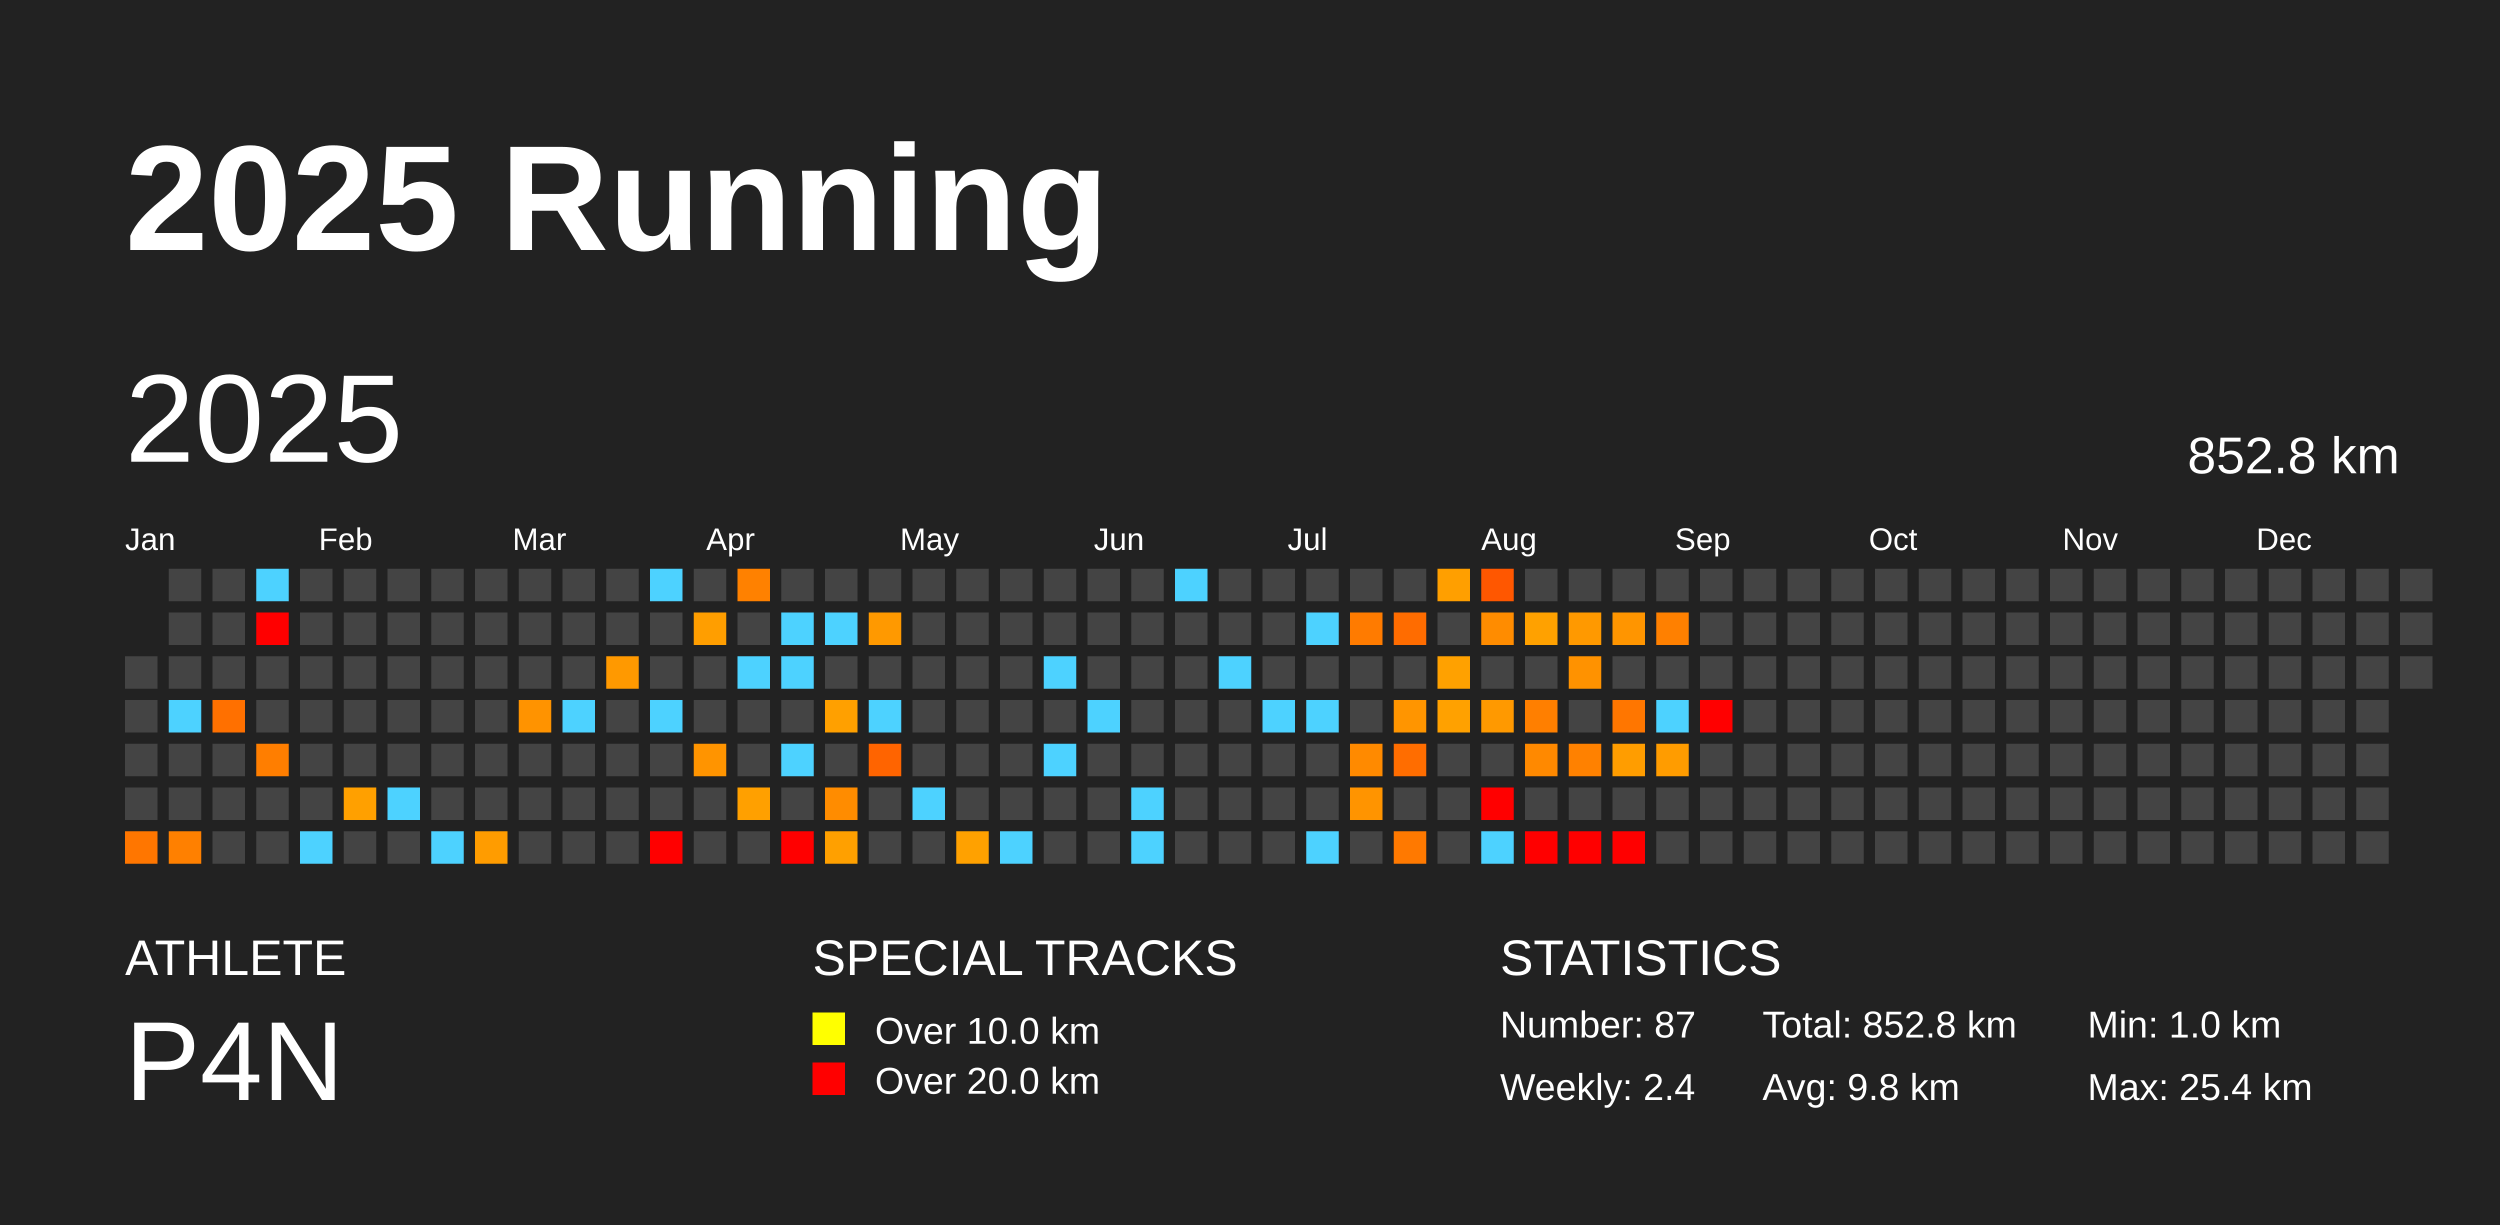
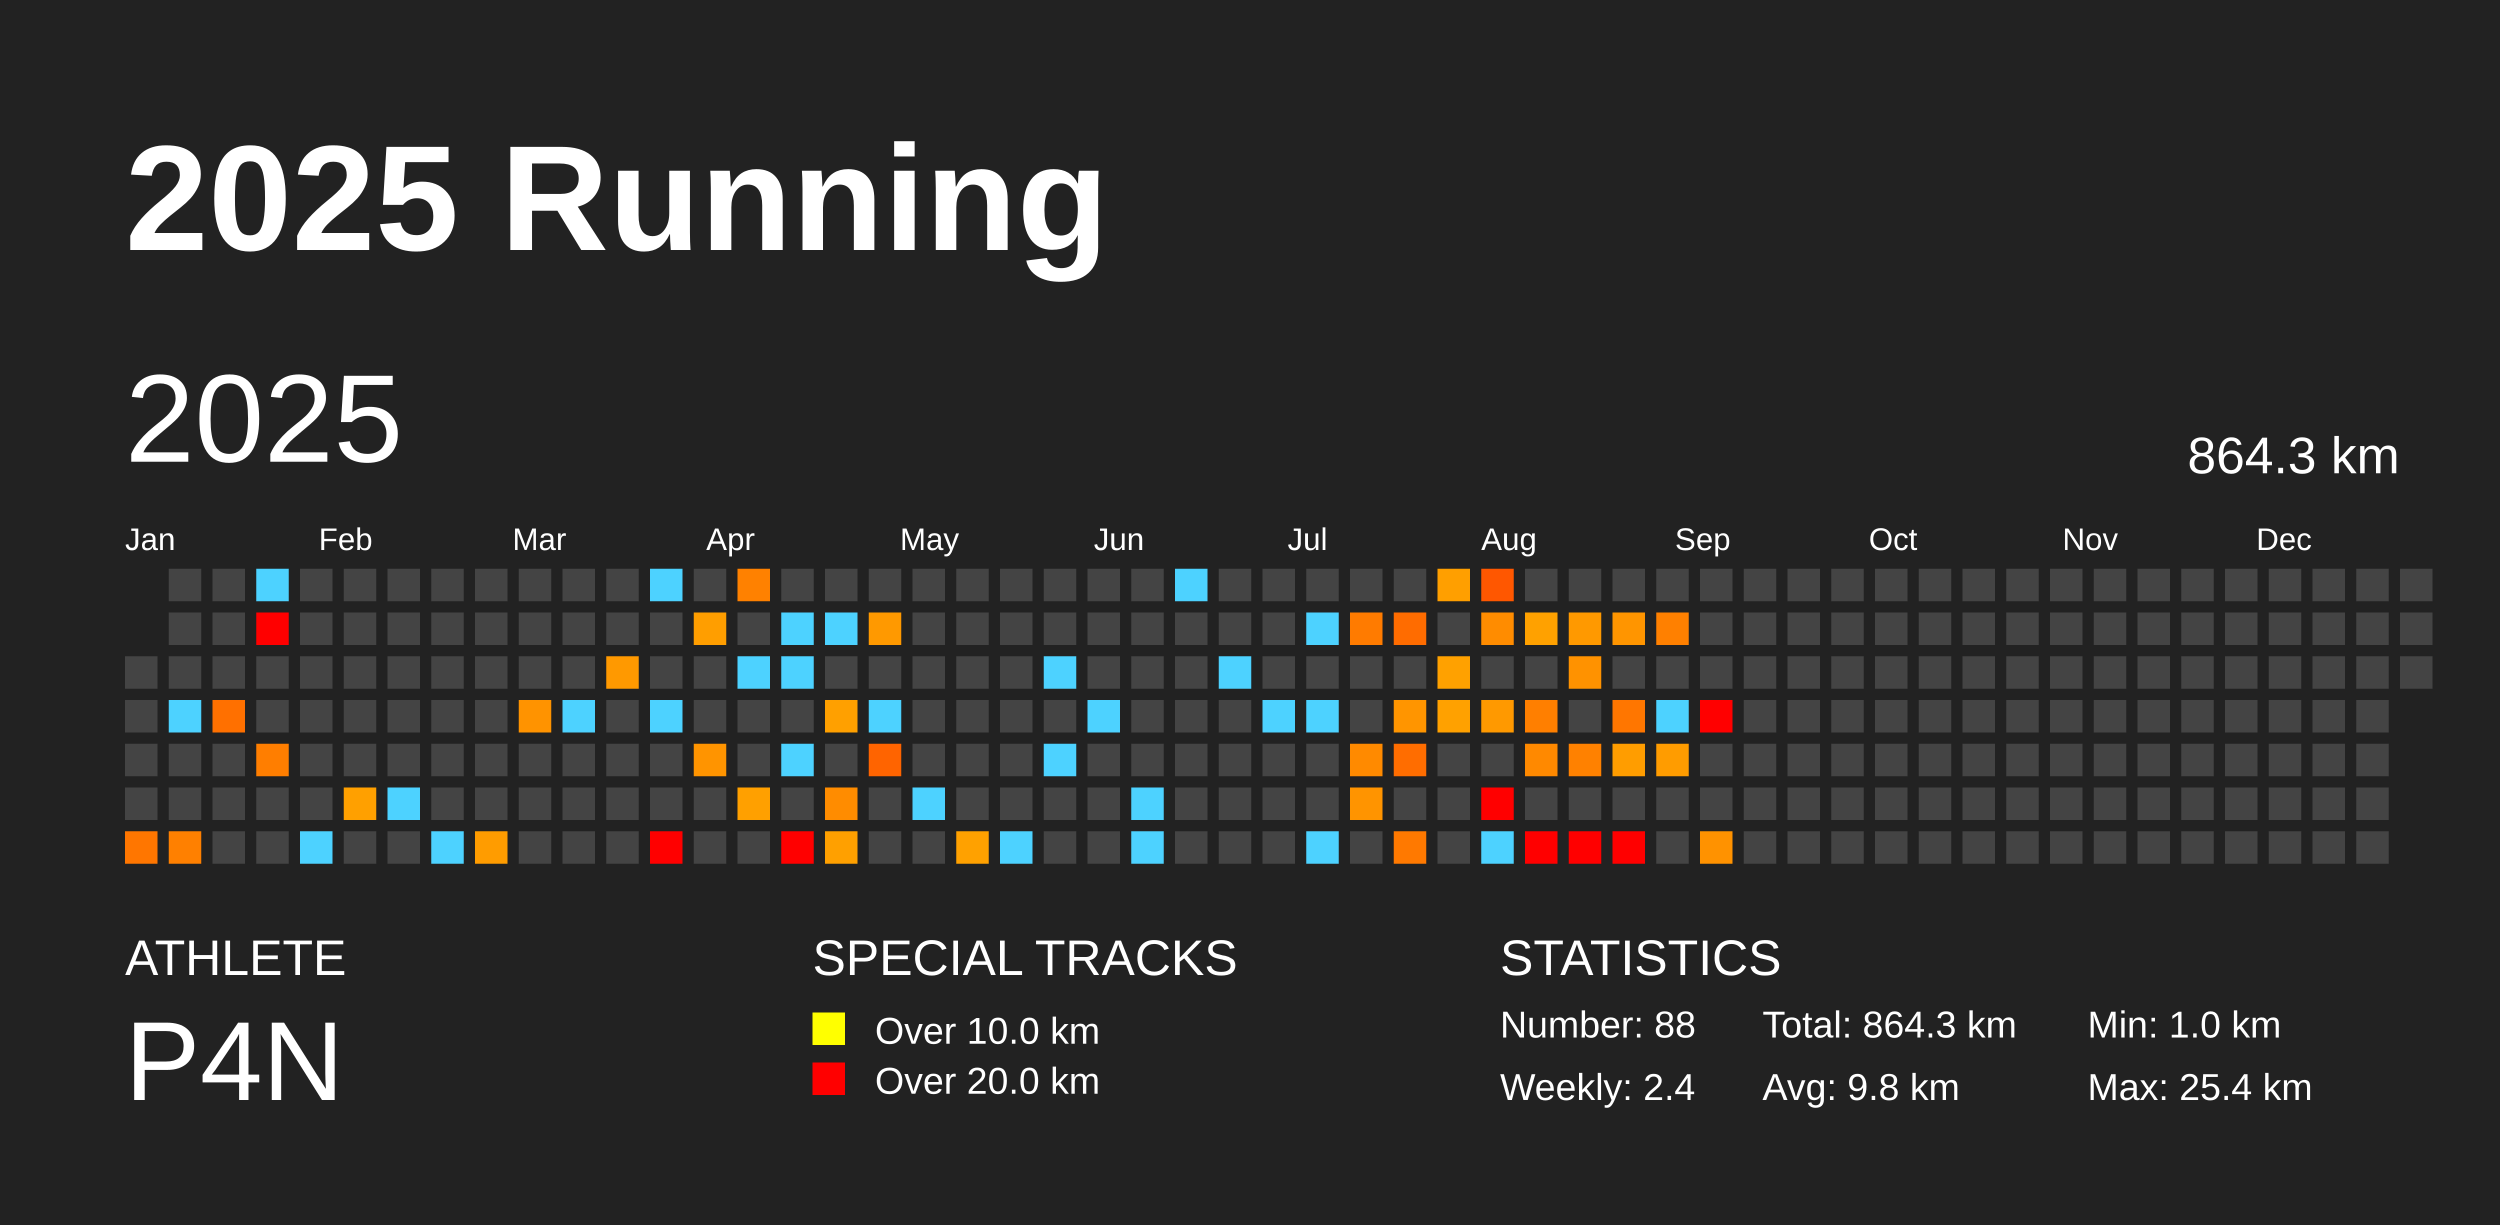
<svg xmlns="http://www.w3.org/2000/svg" baseProfile="full" height="98mm" version="1.1" viewBox="0,0,200,98" width="200mm">
  <defs />
  <rect fill="#222222" height="98" width="200" x="0" y="0" />
  <text fill="#FFFFFF" style="font-size:12px; font-family:Arial; font-weight:bold;" x="10" y="20">2025 Running</text>
  <text fill="#FFFFFF" style="font-size:4px; font-family:Arial" x="10" y="78">ATHLETE</text>
  <text fill="#FFFFFF" style="font-size:9px; font-family:Arial" x="10" y="88">P4N</text>
  <text fill="#FFFFFF" style="font-size:4px; font-family:Arial" x="65" y="78">SPECIAL TRACKS</text>
  <rect fill="yellow" height="2.6" width="2.6" x="65" y="81" />
  <text fill="#FFFFFF" style="font-size:3px; font-family:Arial" x="70" y="83.5">Over 10.0 km</text>
  <rect fill="red" height="2.6" width="2.6" x="65" y="85" />
  <text fill="#FFFFFF" style="font-size:3px; font-family:Arial" x="70" y="87.5">Over 20.0 km</text>
  <text fill="#FFFFFF" style="font-size:4px; font-family:Arial" x="120" y="78">STATISTICS</text>
-   <text fill="#FFFFFF" style="font-size:3px; font-family:Arial" x="120" y="83">Number: 87</text>
+   <text fill="#FFFFFF" style="font-size:3px; font-family:Arial" x="120" y="83">Number: 88</text>
  <text fill="#FFFFFF" style="font-size:3px; font-family:Arial" x="120" y="88">Weekly: 2.4</text>
-   <text fill="#FFFFFF" style="font-size:3px; font-family:Arial" x="141" y="83">Total: 852.8 km</text>
+   <text fill="#FFFFFF" style="font-size:3px; font-family:Arial" x="141" y="83">Total: 864.3 km</text>
  <text fill="#FFFFFF" style="font-size:3px; font-family:Arial" x="141" y="88">Avg: 9.8 km</text>
  <text fill="#FFFFFF" style="font-size:3px; font-family:Arial" x="167" y="83">Min: 1.0 km</text>
  <text fill="#FFFFFF" style="font-size:3px; font-family:Arial" x="167" y="88">Max: 25.4 km</text>
  <text dominant-baseline="hanging" fill="#FFFFFF" style="font-size:10.0px; font-family:Arial;" x="10" y="30">2025</text>
-   <text dominant-baseline="hanging" fill="#FFFFFF" style="font-size:4.125px; font-family:Arial;" x="175" y="35">852.8 km</text>
+   <text dominant-baseline="hanging" fill="#FFFFFF" style="font-size:4.125px; font-family:Arial;" x="175" y="35">864.3 km</text>
  <text fill="#FFFFFF" style="font-size:2.5px; font-family:Arial" x="10.0" y="44">Jan</text>
  <text fill="#FFFFFF" style="font-size:2.5px; font-family:Arial" x="25.5" y="44">Feb</text>
  <text fill="#FFFFFF" style="font-size:2.5px; font-family:Arial" x="41.0" y="44">Mar</text>
  <text fill="#FFFFFF" style="font-size:2.5px; font-family:Arial" x="56.5" y="44">Apr</text>
  <text fill="#FFFFFF" style="font-size:2.5px; font-family:Arial" x="72.0" y="44">May</text>
  <text fill="#FFFFFF" style="font-size:2.5px; font-family:Arial" x="87.5" y="44">Jun</text>
  <text fill="#FFFFFF" style="font-size:2.5px; font-family:Arial" x="103.0" y="44">Jul</text>
  <text fill="#FFFFFF" style="font-size:2.5px; font-family:Arial" x="118.5" y="44">Aug</text>
  <text fill="#FFFFFF" style="font-size:2.5px; font-family:Arial" x="134.0" y="44">Sep</text>
  <text fill="#FFFFFF" style="font-size:2.5px; font-family:Arial" x="149.5" y="44">Oct</text>
  <text fill="#FFFFFF" style="font-size:2.5px; font-family:Arial" x="165.0" y="44">Nov</text>
  <text fill="#FFFFFF" style="font-size:2.5px; font-family:Arial" x="180.5" y="44">Dec</text>
  <rect fill="#444444" height="2.6" width="2.6" x="10.0" y="52.5" />
  <rect fill="#444444" height="2.6" width="2.6" x="10.0" y="56.0" />
  <rect fill="#444444" height="2.6" width="2.6" x="10.0" y="59.5" />
  <rect fill="#444444" height="2.6" width="2.6" x="10.0" y="63.0" />
  <rect fill="#ff7600" height="2.6" width="2.6" x="10.0" y="66.5" />
  <rect fill="#444444" height="2.6" width="2.6" x="13.5" y="45.5" />
  <rect fill="#444444" height="2.6" width="2.6" x="13.5" y="49.0" />
  <rect fill="#444444" height="2.6" width="2.6" x="13.5" y="52.5" />
  <rect fill="#4dd2ff" height="2.6" width="2.6" x="13.5" y="56.0" />
  <rect fill="#444444" height="2.6" width="2.6" x="13.5" y="59.5" />
  <rect fill="#444444" height="2.6" width="2.6" x="13.5" y="63.0" />
  <rect fill="#ff8000" height="2.6" width="2.6" x="13.5" y="66.5" />
  <rect fill="#444444" height="2.6" width="2.6" x="17.0" y="45.5" />
  <rect fill="#444444" height="2.6" width="2.6" x="17.0" y="49.0" />
  <rect fill="#444444" height="2.6" width="2.6" x="17.0" y="52.5" />
  <rect fill="#ff7000" height="2.6" width="2.6" x="17.0" y="56.0" />
  <rect fill="#444444" height="2.6" width="2.6" x="17.0" y="59.5" />
  <rect fill="#444444" height="2.6" width="2.6" x="17.0" y="63.0" />
  <rect fill="#444444" height="2.6" width="2.6" x="17.0" y="66.5" />
  <rect fill="#4dd2ff" height="2.6" width="2.6" x="20.5" y="45.5" />
  <rect fill="red" height="2.6" width="2.6" x="20.5" y="49.0" />
  <rect fill="#444444" height="2.6" width="2.6" x="20.5" y="52.5" />
  <rect fill="#444444" height="2.6" width="2.6" x="20.5" y="56.0" />
  <rect fill="#ff7e00" height="2.6" width="2.6" x="20.5" y="59.5" />
  <rect fill="#444444" height="2.6" width="2.6" x="20.5" y="63.0" />
  <rect fill="#444444" height="2.6" width="2.6" x="20.5" y="66.5" />
  <rect fill="#444444" height="2.6" width="2.6" x="24.0" y="45.5" />
  <rect fill="#444444" height="2.6" width="2.6" x="24.0" y="49.0" />
  <rect fill="#444444" height="2.6" width="2.6" x="24.0" y="52.5" />
  <rect fill="#444444" height="2.6" width="2.6" x="24.0" y="56.0" />
  <rect fill="#444444" height="2.6" width="2.6" x="24.0" y="59.5" />
  <rect fill="#444444" height="2.6" width="2.6" x="24.0" y="63.0" />
  <rect fill="#4dd2ff" height="2.6" width="2.6" x="24.0" y="66.5" />
  <rect fill="#444444" height="2.6" width="2.6" x="27.5" y="45.5" />
  <rect fill="#444444" height="2.6" width="2.6" x="27.5" y="49.0" />
  <rect fill="#444444" height="2.6" width="2.6" x="27.5" y="52.5" />
  <rect fill="#444444" height="2.6" width="2.6" x="27.5" y="56.0" />
  <rect fill="#444444" height="2.6" width="2.6" x="27.5" y="59.5" />
  <rect fill="#ffa000" height="2.6" width="2.6" x="27.5" y="63.0" />
  <rect fill="#444444" height="2.6" width="2.6" x="27.5" y="66.5" />
  <rect fill="#444444" height="2.6" width="2.6" x="31.0" y="45.5" />
  <rect fill="#444444" height="2.6" width="2.6" x="31.0" y="49.0" />
  <rect fill="#444444" height="2.6" width="2.6" x="31.0" y="52.5" />
  <rect fill="#444444" height="2.6" width="2.6" x="31.0" y="56.0" />
  <rect fill="#444444" height="2.6" width="2.6" x="31.0" y="59.5" />
  <rect fill="#4dd2ff" height="2.6" width="2.6" x="31.0" y="63.0" />
  <rect fill="#444444" height="2.6" width="2.6" x="31.0" y="66.5" />
  <rect fill="#444444" height="2.6" width="2.6" x="34.5" y="45.5" />
  <rect fill="#444444" height="2.6" width="2.6" x="34.5" y="49.0" />
  <rect fill="#444444" height="2.6" width="2.6" x="34.5" y="52.5" />
  <rect fill="#444444" height="2.6" width="2.6" x="34.5" y="56.0" />
  <rect fill="#444444" height="2.6" width="2.6" x="34.5" y="59.5" />
  <rect fill="#444444" height="2.6" width="2.6" x="34.5" y="63.0" />
  <rect fill="#4dd2ff" height="2.6" width="2.6" x="34.5" y="66.5" />
  <rect fill="#444444" height="2.6" width="2.6" x="38.0" y="45.5" />
  <rect fill="#444444" height="2.6" width="2.6" x="38.0" y="49.0" />
  <rect fill="#444444" height="2.6" width="2.6" x="38.0" y="52.5" />
  <rect fill="#444444" height="2.6" width="2.6" x="38.0" y="56.0" />
  <rect fill="#444444" height="2.6" width="2.6" x="38.0" y="59.5" />
  <rect fill="#444444" height="2.6" width="2.6" x="38.0" y="63.0" />
  <rect fill="#ff9c00" height="2.6" width="2.6" x="38.0" y="66.5" />
  <rect fill="#444444" height="2.6" width="2.6" x="41.5" y="45.5" />
  <rect fill="#444444" height="2.6" width="2.6" x="41.5" y="49.0" />
  <rect fill="#444444" height="2.6" width="2.6" x="41.5" y="52.5" />
  <rect fill="#ff9300" height="2.6" width="2.6" x="41.5" y="56.0" />
  <rect fill="#444444" height="2.6" width="2.6" x="41.5" y="59.5" />
  <rect fill="#444444" height="2.6" width="2.6" x="41.5" y="63.0" />
  <rect fill="#444444" height="2.6" width="2.6" x="41.5" y="66.5" />
  <rect fill="#444444" height="2.6" width="2.6" x="45.0" y="45.5" />
  <rect fill="#444444" height="2.6" width="2.6" x="45.0" y="49.0" />
  <rect fill="#444444" height="2.6" width="2.6" x="45.0" y="52.5" />
  <rect fill="#4dd2ff" height="2.6" width="2.6" x="45.0" y="56.0" />
  <rect fill="#444444" height="2.6" width="2.6" x="45.0" y="59.5" />
  <rect fill="#444444" height="2.6" width="2.6" x="45.0" y="63.0" />
  <rect fill="#444444" height="2.6" width="2.6" x="45.0" y="66.5" />
  <rect fill="#444444" height="2.6" width="2.6" x="48.5" y="45.5" />
  <rect fill="#444444" height="2.6" width="2.6" x="48.5" y="49.0" />
  <rect fill="#ff9900" height="2.6" width="2.6" x="48.5" y="52.5" />
  <rect fill="#444444" height="2.6" width="2.6" x="48.5" y="56.0" />
  <rect fill="#444444" height="2.6" width="2.6" x="48.5" y="59.5" />
  <rect fill="#444444" height="2.6" width="2.6" x="48.5" y="63.0" />
  <rect fill="#444444" height="2.6" width="2.6" x="48.5" y="66.5" />
  <rect fill="#4dd2ff" height="2.6" width="2.6" x="52.0" y="45.5" />
  <rect fill="#444444" height="2.6" width="2.6" x="52.0" y="49.0" />
  <rect fill="#444444" height="2.6" width="2.6" x="52.0" y="52.5" />
  <rect fill="#4dd2ff" height="2.6" width="2.6" x="52.0" y="56.0" />
  <rect fill="#444444" height="2.6" width="2.6" x="52.0" y="59.5" />
  <rect fill="#444444" height="2.6" width="2.6" x="52.0" y="63.0" />
  <rect fill="red" height="2.6" width="2.6" x="52.0" y="66.5" />
  <rect fill="#444444" height="2.6" width="2.6" x="55.5" y="45.5" />
  <rect fill="#ff9e00" height="2.6" width="2.6" x="55.5" y="49.0" />
  <rect fill="#444444" height="2.6" width="2.6" x="55.5" y="52.5" />
  <rect fill="#444444" height="2.6" width="2.6" x="55.5" y="56.0" />
  <rect fill="#ff9400" height="2.6" width="2.6" x="55.5" y="59.5" />
  <rect fill="#444444" height="2.6" width="2.6" x="55.5" y="63.0" />
  <rect fill="#444444" height="2.6" width="2.6" x="55.5" y="66.5" />
  <rect fill="#ff8100" height="2.6" width="2.6" x="59.0" y="45.5" />
  <rect fill="#444444" height="2.6" width="2.6" x="59.0" y="49.0" />
  <rect fill="#4dd2ff" height="2.6" width="2.6" x="59.0" y="52.5" />
  <rect fill="#444444" height="2.6" width="2.6" x="59.0" y="56.0" />
  <rect fill="#444444" height="2.6" width="2.6" x="59.0" y="59.5" />
  <rect fill="#ffa000" height="2.6" width="2.6" x="59.0" y="63.0" />
  <rect fill="#444444" height="2.6" width="2.6" x="59.0" y="66.5" />
  <rect fill="#444444" height="2.6" width="2.6" x="62.5" y="45.5" />
  <rect fill="#4dd2ff" height="2.6" width="2.6" x="62.5" y="49.0" />
  <rect fill="#4dd2ff" height="2.6" width="2.6" x="62.5" y="52.5" />
  <rect fill="#444444" height="2.6" width="2.6" x="62.5" y="56.0" />
  <rect fill="#4dd2ff" height="2.6" width="2.6" x="62.5" y="59.5" />
  <rect fill="#444444" height="2.6" width="2.6" x="62.5" y="63.0" />
  <rect fill="red" height="2.6" width="2.6" x="62.5" y="66.5" />
  <rect fill="#444444" height="2.6" width="2.6" x="66.0" y="45.5" />
  <rect fill="#4dd2ff" height="2.6" width="2.6" x="66.0" y="49.0" />
  <rect fill="#444444" height="2.6" width="2.6" x="66.0" y="52.5" />
  <rect fill="#ffa000" height="2.6" width="2.6" x="66.0" y="56.0" />
  <rect fill="#444444" height="2.6" width="2.6" x="66.0" y="59.5" />
  <rect fill="#ff8c00" height="2.6" width="2.6" x="66.0" y="63.0" />
  <rect fill="#ffa000" height="2.6" width="2.6" x="66.0" y="66.5" />
  <rect fill="#444444" height="2.6" width="2.6" x="69.5" y="45.5" />
  <rect fill="#ff9900" height="2.6" width="2.6" x="69.5" y="49.0" />
  <rect fill="#444444" height="2.6" width="2.6" x="69.5" y="52.5" />
  <rect fill="#4dd2ff" height="2.6" width="2.6" x="69.5" y="56.0" />
  <rect fill="#ff6400" height="2.6" width="2.6" x="69.5" y="59.5" />
  <rect fill="#444444" height="2.6" width="2.6" x="69.5" y="63.0" />
  <rect fill="#444444" height="2.6" width="2.6" x="69.5" y="66.5" />
  <rect fill="#444444" height="2.6" width="2.6" x="73.0" y="45.5" />
  <rect fill="#444444" height="2.6" width="2.6" x="73.0" y="49.0" />
  <rect fill="#444444" height="2.6" width="2.6" x="73.0" y="52.5" />
  <rect fill="#444444" height="2.6" width="2.6" x="73.0" y="56.0" />
  <rect fill="#444444" height="2.6" width="2.6" x="73.0" y="59.5" />
  <rect fill="#4dd2ff" height="2.6" width="2.6" x="73.0" y="63.0" />
  <rect fill="#444444" height="2.6" width="2.6" x="73.0" y="66.5" />
  <rect fill="#444444" height="2.6" width="2.6" x="76.5" y="45.5" />
  <rect fill="#444444" height="2.6" width="2.6" x="76.5" y="49.0" />
  <rect fill="#444444" height="2.6" width="2.6" x="76.5" y="52.5" />
  <rect fill="#444444" height="2.6" width="2.6" x="76.5" y="56.0" />
  <rect fill="#444444" height="2.6" width="2.6" x="76.5" y="59.5" />
  <rect fill="#444444" height="2.6" width="2.6" x="76.5" y="63.0" />
  <rect fill="#ffa100" height="2.6" width="2.6" x="76.5" y="66.5" />
  <rect fill="#444444" height="2.6" width="2.6" x="80.0" y="45.5" />
  <rect fill="#444444" height="2.6" width="2.6" x="80.0" y="49.0" />
  <rect fill="#444444" height="2.6" width="2.6" x="80.0" y="52.5" />
  <rect fill="#444444" height="2.6" width="2.6" x="80.0" y="56.0" />
  <rect fill="#444444" height="2.6" width="2.6" x="80.0" y="59.5" />
  <rect fill="#444444" height="2.6" width="2.6" x="80.0" y="63.0" />
  <rect fill="#4dd2ff" height="2.6" width="2.6" x="80.0" y="66.5" />
  <rect fill="#444444" height="2.6" width="2.6" x="83.5" y="45.5" />
  <rect fill="#444444" height="2.6" width="2.6" x="83.5" y="49.0" />
  <rect fill="#4dd2ff" height="2.6" width="2.6" x="83.5" y="52.5" />
  <rect fill="#444444" height="2.6" width="2.6" x="83.5" y="56.0" />
  <rect fill="#4dd2ff" height="2.6" width="2.6" x="83.5" y="59.5" />
  <rect fill="#444444" height="2.6" width="2.6" x="83.5" y="63.0" />
  <rect fill="#444444" height="2.6" width="2.6" x="83.5" y="66.5" />
  <rect fill="#444444" height="2.6" width="2.6" x="87.0" y="45.5" />
  <rect fill="#444444" height="2.6" width="2.6" x="87.0" y="49.0" />
  <rect fill="#444444" height="2.6" width="2.6" x="87.0" y="52.5" />
  <rect fill="#4dd2ff" height="2.6" width="2.6" x="87.0" y="56.0" />
  <rect fill="#444444" height="2.6" width="2.6" x="87.0" y="59.5" />
  <rect fill="#444444" height="2.6" width="2.6" x="87.0" y="63.0" />
  <rect fill="#444444" height="2.6" width="2.6" x="87.0" y="66.5" />
  <rect fill="#444444" height="2.6" width="2.6" x="90.5" y="45.5" />
  <rect fill="#444444" height="2.6" width="2.6" x="90.5" y="49.0" />
  <rect fill="#444444" height="2.6" width="2.6" x="90.5" y="52.5" />
  <rect fill="#444444" height="2.6" width="2.6" x="90.5" y="56.0" />
  <rect fill="#444444" height="2.6" width="2.6" x="90.5" y="59.5" />
  <rect fill="#4dd2ff" height="2.6" width="2.6" x="90.5" y="63.0" />
  <rect fill="#4dd2ff" height="2.6" width="2.6" x="90.5" y="66.5" />
  <rect fill="#4dd2ff" height="2.6" width="2.6" x="94.0" y="45.5" />
  <rect fill="#444444" height="2.6" width="2.6" x="94.0" y="49.0" />
  <rect fill="#444444" height="2.6" width="2.6" x="94.0" y="52.5" />
  <rect fill="#444444" height="2.6" width="2.6" x="94.0" y="56.0" />
  <rect fill="#444444" height="2.6" width="2.6" x="94.0" y="59.5" />
  <rect fill="#444444" height="2.6" width="2.6" x="94.0" y="63.0" />
  <rect fill="#444444" height="2.6" width="2.6" x="94.0" y="66.5" />
  <rect fill="#444444" height="2.6" width="2.6" x="97.5" y="45.5" />
  <rect fill="#444444" height="2.6" width="2.6" x="97.5" y="49.0" />
  <rect fill="#4dd2ff" height="2.6" width="2.6" x="97.5" y="52.5" />
  <rect fill="#444444" height="2.6" width="2.6" x="97.5" y="56.0" />
  <rect fill="#444444" height="2.6" width="2.6" x="97.5" y="59.5" />
  <rect fill="#444444" height="2.6" width="2.6" x="97.5" y="63.0" />
  <rect fill="#444444" height="2.6" width="2.6" x="97.5" y="66.5" />
  <rect fill="#444444" height="2.6" width="2.6" x="101.0" y="45.5" />
  <rect fill="#444444" height="2.6" width="2.6" x="101.0" y="49.0" />
  <rect fill="#444444" height="2.6" width="2.6" x="101.0" y="52.5" />
  <rect fill="#4dd2ff" height="2.6" width="2.6" x="101.0" y="56.0" />
  <rect fill="#444444" height="2.6" width="2.6" x="101.0" y="59.5" />
  <rect fill="#444444" height="2.6" width="2.6" x="101.0" y="63.0" />
  <rect fill="#444444" height="2.6" width="2.6" x="101.0" y="66.5" />
  <rect fill="#444444" height="2.6" width="2.6" x="104.5" y="45.5" />
  <rect fill="#4dd2ff" height="2.6" width="2.6" x="104.5" y="49.0" />
  <rect fill="#444444" height="2.6" width="2.6" x="104.5" y="52.5" />
  <rect fill="#4dd2ff" height="2.6" width="2.6" x="104.5" y="56.0" />
  <rect fill="#444444" height="2.6" width="2.6" x="104.5" y="59.5" />
  <rect fill="#444444" height="2.6" width="2.6" x="104.5" y="63.0" />
  <rect fill="#4dd2ff" height="2.6" width="2.6" x="104.5" y="66.5" />
  <rect fill="#444444" height="2.6" width="2.6" x="108.0" y="45.5" />
  <rect fill="#ff7b00" height="2.6" width="2.6" x="108.0" y="49.0" />
  <rect fill="#444444" height="2.6" width="2.6" x="108.0" y="52.5" />
  <rect fill="#444444" height="2.6" width="2.6" x="108.0" y="56.0" />
  <rect fill="#ff8a00" height="2.6" width="2.6" x="108.0" y="59.5" />
  <rect fill="#ff9400" height="2.6" width="2.6" x="108.0" y="63.0" />
  <rect fill="#444444" height="2.6" width="2.6" x="108.0" y="66.5" />
  <rect fill="#444444" height="2.6" width="2.6" x="111.5" y="45.5" />
  <rect fill="#ff6c00" height="2.6" width="2.6" x="111.5" y="49.0" />
  <rect fill="#444444" height="2.6" width="2.6" x="111.5" y="52.5" />
  <rect fill="#ff9500" height="2.6" width="2.6" x="111.5" y="56.0" />
  <rect fill="#ff6d00" height="2.6" width="2.6" x="111.5" y="59.5" />
  <rect fill="#444444" height="2.6" width="2.6" x="111.5" y="63.0" />
  <rect fill="#ff7900" height="2.6" width="2.6" x="111.5" y="66.5" />
  <rect fill="#ff9f00" height="2.6" width="2.6" x="115.0" y="45.5" />
  <rect fill="#444444" height="2.6" width="2.6" x="115.0" y="49.0" />
  <rect fill="#ffa100" height="2.6" width="2.6" x="115.0" y="52.5" />
  <rect fill="#ffa100" height="2.6" width="2.6" x="115.0" y="56.0" />
  <rect fill="#444444" height="2.6" width="2.6" x="115.0" y="59.5" />
  <rect fill="#444444" height="2.6" width="2.6" x="115.0" y="63.0" />
  <rect fill="#444444" height="2.6" width="2.6" x="115.0" y="66.5" />
  <rect fill="#ff5700" height="2.6" width="2.6" x="118.5" y="45.5" />
  <rect fill="#ff8c00" height="2.6" width="2.6" x="118.5" y="49.0" />
  <rect fill="#444444" height="2.6" width="2.6" x="118.5" y="52.5" />
  <rect fill="#ff9900" height="2.6" width="2.6" x="118.5" y="56.0" />
  <rect fill="#444444" height="2.6" width="2.6" x="118.5" y="59.5" />
  <rect fill="red" height="2.6" width="2.6" x="118.5" y="63.0" />
  <rect fill="#4dd2ff" height="2.6" width="2.6" x="118.5" y="66.5" />
  <rect fill="#444444" height="2.6" width="2.6" x="122.0" y="45.5" />
  <rect fill="#ffa100" height="2.6" width="2.6" x="122.0" y="49.0" />
  <rect fill="#444444" height="2.6" width="2.6" x="122.0" y="52.5" />
  <rect fill="#ff7f00" height="2.6" width="2.6" x="122.0" y="56.0" />
  <rect fill="#ff8900" height="2.6" width="2.6" x="122.0" y="59.5" />
  <rect fill="#444444" height="2.6" width="2.6" x="122.0" y="63.0" />
  <rect fill="red" height="2.6" width="2.6" x="122.0" y="66.5" />
  <rect fill="#444444" height="2.6" width="2.6" x="125.5" y="45.5" />
  <rect fill="#ff9900" height="2.6" width="2.6" x="125.5" y="49.0" />
  <rect fill="#ff9200" height="2.6" width="2.6" x="125.5" y="52.5" />
  <rect fill="#444444" height="2.6" width="2.6" x="125.5" y="56.0" />
  <rect fill="#ff8100" height="2.6" width="2.6" x="125.5" y="59.5" />
  <rect fill="#444444" height="2.6" width="2.6" x="125.5" y="63.0" />
  <rect fill="red" height="2.6" width="2.6" x="125.5" y="66.5" />
  <rect fill="#444444" height="2.6" width="2.6" x="129.0" y="45.5" />
  <rect fill="#ff9500" height="2.6" width="2.6" x="129.0" y="49.0" />
  <rect fill="#444444" height="2.6" width="2.6" x="129.0" y="52.5" />
  <rect fill="#ff7600" height="2.6" width="2.6" x="129.0" y="56.0" />
  <rect fill="#ff9d00" height="2.6" width="2.6" x="129.0" y="59.5" />
  <rect fill="#444444" height="2.6" width="2.6" x="129.0" y="63.0" />
  <rect fill="red" height="2.6" width="2.6" x="129.0" y="66.5" />
  <rect fill="#444444" height="2.6" width="2.6" x="132.5" y="45.5" />
  <rect fill="#ff8000" height="2.6" width="2.6" x="132.5" y="49.0" />
  <rect fill="#444444" height="2.6" width="2.6" x="132.5" y="52.5" />
  <rect fill="#4dd2ff" height="2.6" width="2.6" x="132.5" y="56.0" />
  <rect fill="#ff9c00" height="2.6" width="2.6" x="132.5" y="59.5" />
  <rect fill="#444444" height="2.6" width="2.6" x="132.5" y="63.0" />
  <rect fill="#444444" height="2.6" width="2.6" x="132.5" y="66.5" />
  <rect fill="#444444" height="2.6" width="2.6" x="136.0" y="45.5" />
  <rect fill="#444444" height="2.6" width="2.6" x="136.0" y="49.0" />
  <rect fill="#444444" height="2.6" width="2.6" x="136.0" y="52.5" />
  <rect fill="red" height="2.6" width="2.6" x="136.0" y="56.0" />
  <rect fill="#444444" height="2.6" width="2.6" x="136.0" y="59.5" />
  <rect fill="#444444" height="2.6" width="2.6" x="136.0" y="63.0" />
-   <rect fill="#444444" height="2.6" width="2.6" x="136.0" y="66.5" />
+   <rect fill="#ff9200" height="2.6" width="2.6" x="136.0" y="66.5" />
  <rect fill="#444444" height="2.6" width="2.6" x="139.5" y="45.5" />
  <rect fill="#444444" height="2.6" width="2.6" x="139.5" y="49.0" />
  <rect fill="#444444" height="2.6" width="2.6" x="139.5" y="52.5" />
  <rect fill="#444444" height="2.6" width="2.6" x="139.5" y="56.0" />
  <rect fill="#444444" height="2.6" width="2.6" x="139.5" y="59.5" />
  <rect fill="#444444" height="2.6" width="2.6" x="139.5" y="63.0" />
  <rect fill="#444444" height="2.6" width="2.6" x="139.5" y="66.5" />
  <rect fill="#444444" height="2.6" width="2.6" x="143.0" y="45.5" />
  <rect fill="#444444" height="2.6" width="2.6" x="143.0" y="49.0" />
  <rect fill="#444444" height="2.6" width="2.6" x="143.0" y="52.5" />
  <rect fill="#444444" height="2.6" width="2.6" x="143.0" y="56.0" />
  <rect fill="#444444" height="2.6" width="2.6" x="143.0" y="59.5" />
  <rect fill="#444444" height="2.6" width="2.6" x="143.0" y="63.0" />
  <rect fill="#444444" height="2.6" width="2.6" x="143.0" y="66.5" />
  <rect fill="#444444" height="2.6" width="2.6" x="146.5" y="45.5" />
  <rect fill="#444444" height="2.6" width="2.6" x="146.5" y="49.0" />
  <rect fill="#444444" height="2.6" width="2.6" x="146.5" y="52.5" />
  <rect fill="#444444" height="2.6" width="2.6" x="146.5" y="56.0" />
  <rect fill="#444444" height="2.6" width="2.6" x="146.5" y="59.5" />
  <rect fill="#444444" height="2.6" width="2.6" x="146.5" y="63.0" />
  <rect fill="#444444" height="2.6" width="2.6" x="146.5" y="66.5" />
  <rect fill="#444444" height="2.6" width="2.6" x="150.0" y="45.5" />
  <rect fill="#444444" height="2.6" width="2.6" x="150.0" y="49.0" />
  <rect fill="#444444" height="2.6" width="2.6" x="150.0" y="52.5" />
  <rect fill="#444444" height="2.6" width="2.6" x="150.0" y="56.0" />
  <rect fill="#444444" height="2.6" width="2.6" x="150.0" y="59.5" />
  <rect fill="#444444" height="2.6" width="2.6" x="150.0" y="63.0" />
  <rect fill="#444444" height="2.6" width="2.6" x="150.0" y="66.5" />
  <rect fill="#444444" height="2.6" width="2.6" x="153.5" y="45.5" />
  <rect fill="#444444" height="2.6" width="2.6" x="153.5" y="49.0" />
  <rect fill="#444444" height="2.6" width="2.6" x="153.5" y="52.5" />
  <rect fill="#444444" height="2.6" width="2.6" x="153.5" y="56.0" />
  <rect fill="#444444" height="2.6" width="2.6" x="153.5" y="59.5" />
  <rect fill="#444444" height="2.6" width="2.6" x="153.5" y="63.0" />
  <rect fill="#444444" height="2.6" width="2.6" x="153.5" y="66.5" />
  <rect fill="#444444" height="2.6" width="2.6" x="157.0" y="45.5" />
  <rect fill="#444444" height="2.6" width="2.6" x="157.0" y="49.0" />
  <rect fill="#444444" height="2.6" width="2.6" x="157.0" y="52.5" />
  <rect fill="#444444" height="2.6" width="2.6" x="157.0" y="56.0" />
  <rect fill="#444444" height="2.6" width="2.6" x="157.0" y="59.5" />
  <rect fill="#444444" height="2.6" width="2.6" x="157.0" y="63.0" />
  <rect fill="#444444" height="2.6" width="2.6" x="157.0" y="66.5" />
  <rect fill="#444444" height="2.6" width="2.6" x="160.5" y="45.5" />
  <rect fill="#444444" height="2.6" width="2.6" x="160.5" y="49.0" />
  <rect fill="#444444" height="2.6" width="2.6" x="160.5" y="52.5" />
  <rect fill="#444444" height="2.6" width="2.6" x="160.5" y="56.0" />
  <rect fill="#444444" height="2.6" width="2.6" x="160.5" y="59.5" />
  <rect fill="#444444" height="2.6" width="2.6" x="160.5" y="63.0" />
  <rect fill="#444444" height="2.6" width="2.6" x="160.5" y="66.5" />
  <rect fill="#444444" height="2.6" width="2.6" x="164.0" y="45.5" />
  <rect fill="#444444" height="2.6" width="2.6" x="164.0" y="49.0" />
  <rect fill="#444444" height="2.6" width="2.6" x="164.0" y="52.5" />
  <rect fill="#444444" height="2.6" width="2.6" x="164.0" y="56.0" />
  <rect fill="#444444" height="2.6" width="2.6" x="164.0" y="59.5" />
  <rect fill="#444444" height="2.6" width="2.6" x="164.0" y="63.0" />
  <rect fill="#444444" height="2.6" width="2.6" x="164.0" y="66.5" />
  <rect fill="#444444" height="2.6" width="2.6" x="167.5" y="45.5" />
  <rect fill="#444444" height="2.6" width="2.6" x="167.5" y="49.0" />
  <rect fill="#444444" height="2.6" width="2.6" x="167.5" y="52.5" />
  <rect fill="#444444" height="2.6" width="2.6" x="167.5" y="56.0" />
  <rect fill="#444444" height="2.6" width="2.6" x="167.5" y="59.5" />
  <rect fill="#444444" height="2.6" width="2.6" x="167.5" y="63.0" />
  <rect fill="#444444" height="2.6" width="2.6" x="167.5" y="66.5" />
  <rect fill="#444444" height="2.6" width="2.6" x="171.0" y="45.5" />
  <rect fill="#444444" height="2.6" width="2.6" x="171.0" y="49.0" />
  <rect fill="#444444" height="2.6" width="2.6" x="171.0" y="52.5" />
  <rect fill="#444444" height="2.6" width="2.6" x="171.0" y="56.0" />
  <rect fill="#444444" height="2.6" width="2.6" x="171.0" y="59.5" />
  <rect fill="#444444" height="2.6" width="2.6" x="171.0" y="63.0" />
  <rect fill="#444444" height="2.6" width="2.6" x="171.0" y="66.5" />
  <rect fill="#444444" height="2.6" width="2.6" x="174.5" y="45.5" />
  <rect fill="#444444" height="2.6" width="2.6" x="174.5" y="49.0" />
  <rect fill="#444444" height="2.6" width="2.6" x="174.5" y="52.5" />
  <rect fill="#444444" height="2.6" width="2.6" x="174.5" y="56.0" />
  <rect fill="#444444" height="2.6" width="2.6" x="174.5" y="59.5" />
  <rect fill="#444444" height="2.6" width="2.6" x="174.5" y="63.0" />
  <rect fill="#444444" height="2.6" width="2.6" x="174.5" y="66.5" />
  <rect fill="#444444" height="2.6" width="2.6" x="178.0" y="45.5" />
  <rect fill="#444444" height="2.6" width="2.6" x="178.0" y="49.0" />
  <rect fill="#444444" height="2.6" width="2.6" x="178.0" y="52.5" />
  <rect fill="#444444" height="2.6" width="2.6" x="178.0" y="56.0" />
  <rect fill="#444444" height="2.6" width="2.6" x="178.0" y="59.5" />
  <rect fill="#444444" height="2.6" width="2.6" x="178.0" y="63.0" />
  <rect fill="#444444" height="2.6" width="2.6" x="178.0" y="66.5" />
  <rect fill="#444444" height="2.6" width="2.6" x="181.5" y="45.5" />
  <rect fill="#444444" height="2.6" width="2.6" x="181.5" y="49.0" />
  <rect fill="#444444" height="2.6" width="2.6" x="181.5" y="52.5" />
  <rect fill="#444444" height="2.6" width="2.6" x="181.5" y="56.0" />
  <rect fill="#444444" height="2.6" width="2.6" x="181.5" y="59.5" />
  <rect fill="#444444" height="2.6" width="2.6" x="181.5" y="63.0" />
  <rect fill="#444444" height="2.6" width="2.6" x="181.5" y="66.5" />
  <rect fill="#444444" height="2.6" width="2.6" x="185.0" y="45.5" />
  <rect fill="#444444" height="2.6" width="2.6" x="185.0" y="49.0" />
  <rect fill="#444444" height="2.6" width="2.6" x="185.0" y="52.5" />
  <rect fill="#444444" height="2.6" width="2.6" x="185.0" y="56.0" />
  <rect fill="#444444" height="2.6" width="2.6" x="185.0" y="59.5" />
  <rect fill="#444444" height="2.6" width="2.6" x="185.0" y="63.0" />
  <rect fill="#444444" height="2.6" width="2.6" x="185.0" y="66.5" />
  <rect fill="#444444" height="2.6" width="2.6" x="188.5" y="45.5" />
  <rect fill="#444444" height="2.6" width="2.6" x="188.5" y="49.0" />
  <rect fill="#444444" height="2.6" width="2.6" x="188.5" y="52.5" />
  <rect fill="#444444" height="2.6" width="2.6" x="188.5" y="56.0" />
  <rect fill="#444444" height="2.6" width="2.6" x="188.5" y="59.5" />
  <rect fill="#444444" height="2.6" width="2.6" x="188.5" y="63.0" />
  <rect fill="#444444" height="2.6" width="2.6" x="188.5" y="66.5" />
  <rect fill="#444444" height="2.6" width="2.6" x="192.0" y="45.5" />
  <rect fill="#444444" height="2.6" width="2.6" x="192.0" y="49.0" />
  <rect fill="#444444" height="2.6" width="2.6" x="192.0" y="52.5" />
</svg>
